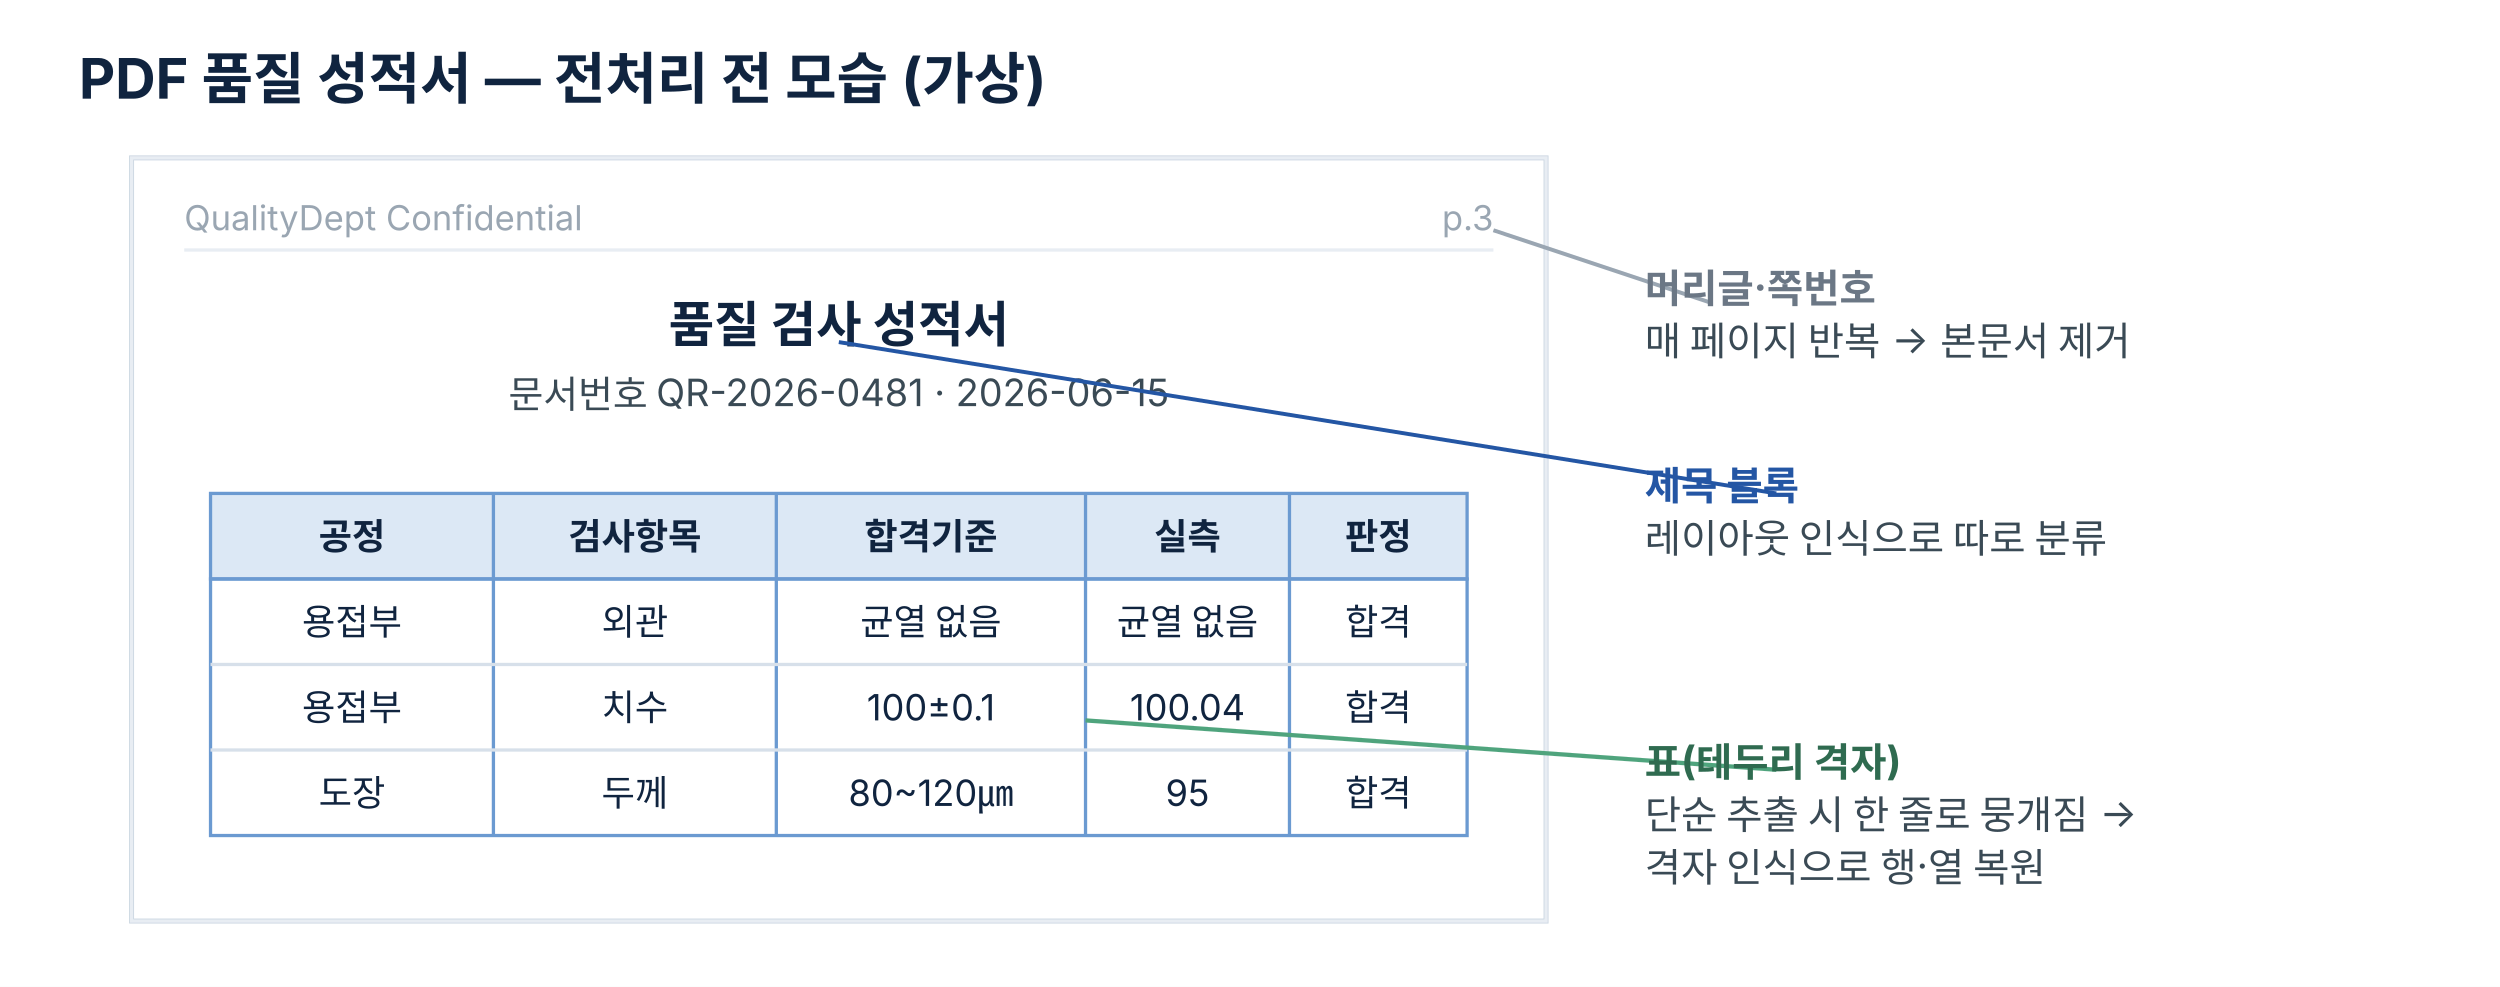
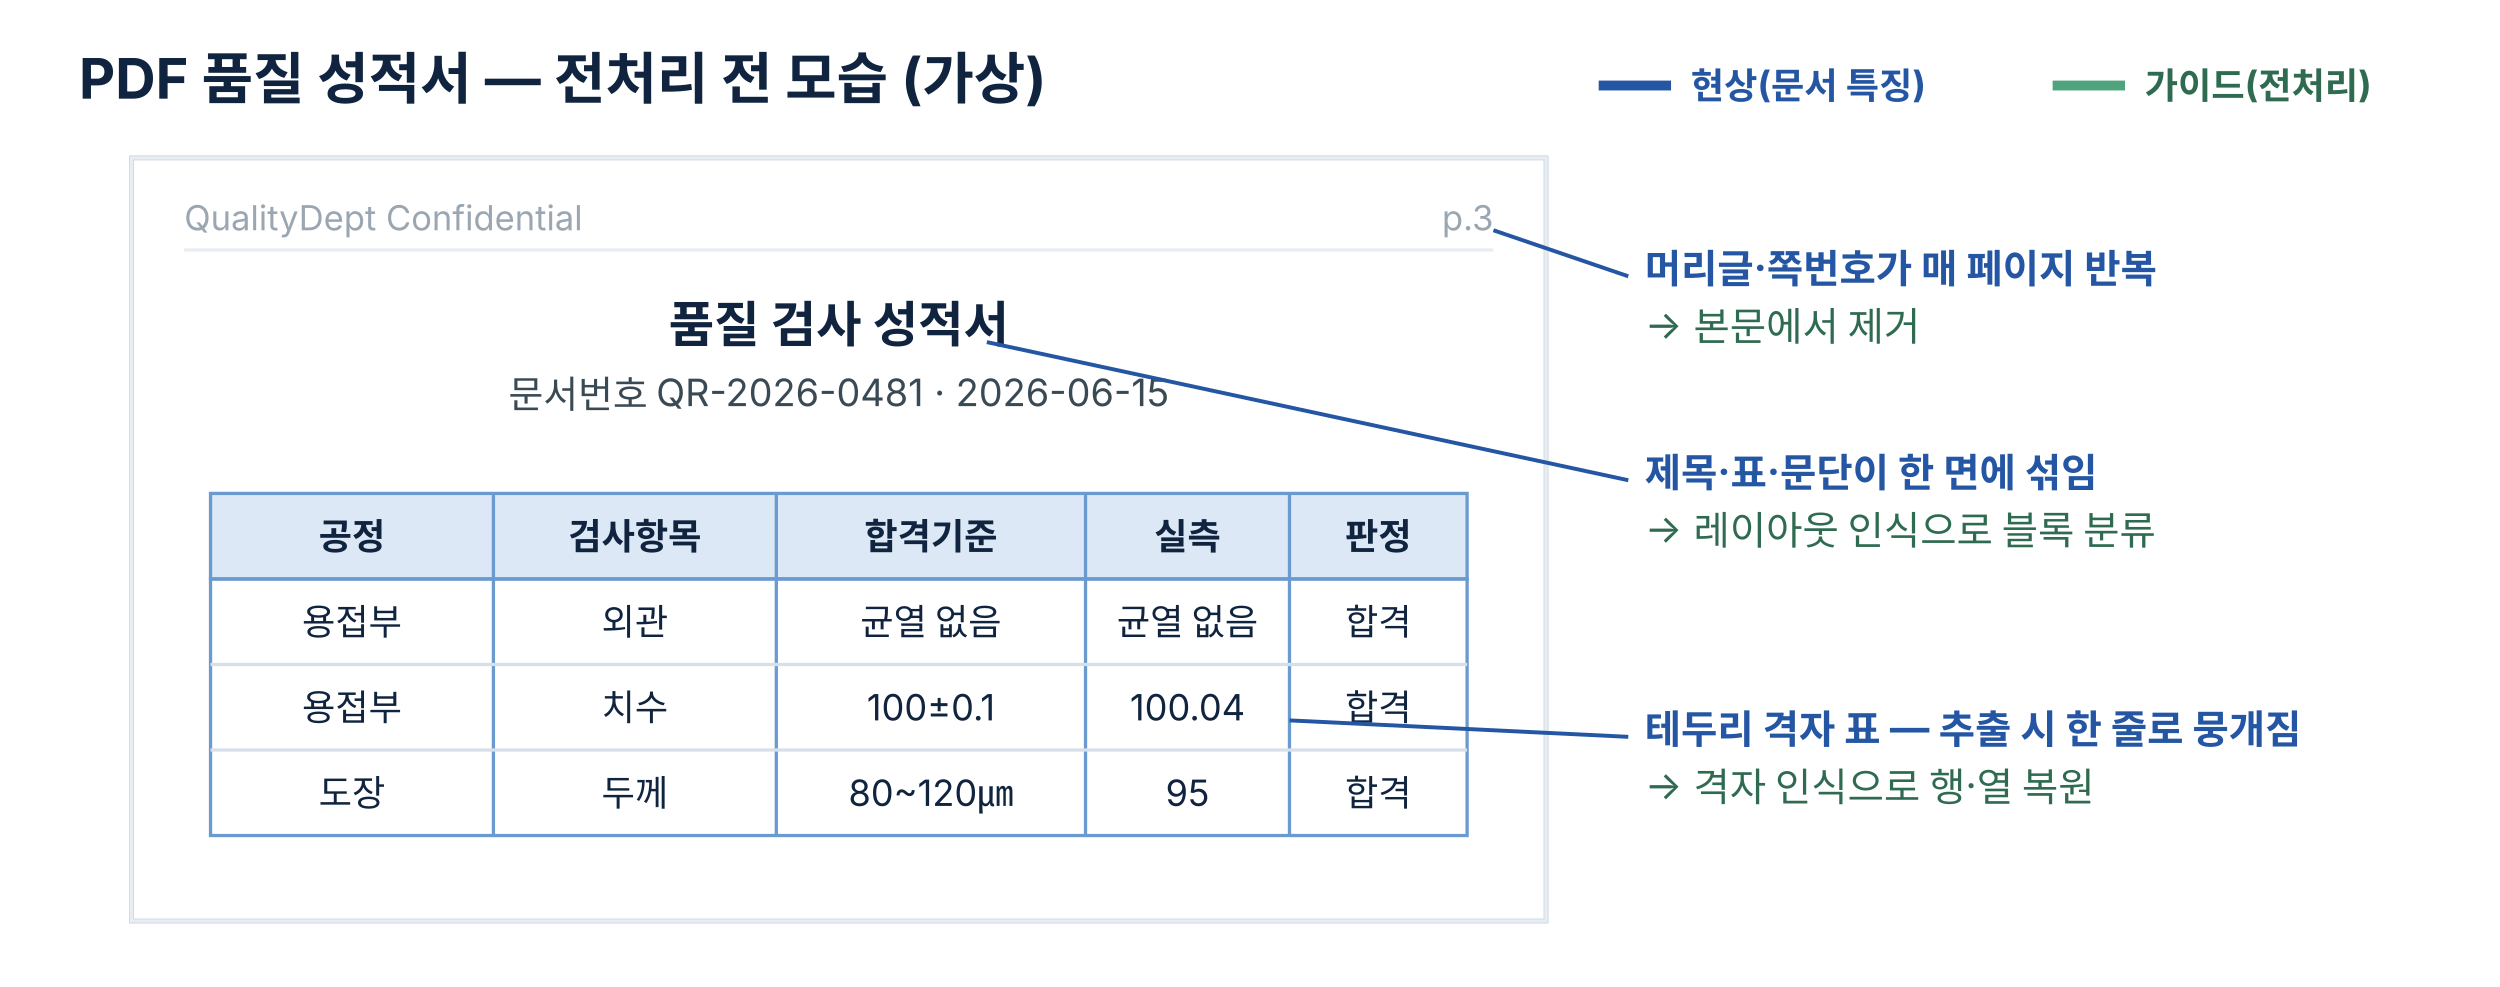
<svg xmlns="http://www.w3.org/2000/svg" viewBox="0 0 760 300" font-family="-apple-system, 'Malgun Gothic', 'Apple SD Gothic Neo', sans-serif">
  <rect width="760" height="300" fill="#ffffff" />
  <text x="24" y="30" font-size="17" font-weight="700" fill="#10243f">PDF 품질 성적서 — 전처리 전 모습 (가상)</text>
+   <g font-size="11" font-weight="700">
+     <line x1="486" y1="26" x2="508" y2="26" stroke="#2456A4" stroke-width="3" />
+     <text x="514" y="30" fill="#2456A4">현상(문서 특징)</text>
+     <line x1="624" y1="26" x2="646" y2="26" stroke="#4FA47D" stroke-width="3" />
+     <text x="652" y="30" fill="#2f6b50">가이드(전처리)</text>
+   </g>
  <rect x="40" y="48" width="430" height="232" fill="#ffffff" stroke="#c9d4e0" stroke-width="1.5" />
  <rect x="40" y="48" width="430" height="232" fill="none" stroke="#e8edf3" />
  <text x="56" y="70" font-size="10.5" fill="#9aa6b2">QualityDept Confidential</text>
  <text x="454" y="70" font-size="10.5" fill="#9aa6b2" text-anchor="end">p.3</text>
  <line x1="56" y1="76" x2="454" y2="76" stroke="#e8edf3" />
  <text x="255" y="104" font-size="15" font-weight="700" fill="#10243f" text-anchor="middle">품질 검사 성적서</text>
  <text x="255" y="124" font-size="11.5" fill="#3a4a55" text-anchor="middle">문서번호 QR-2026-0481 · 2026-06-15</text>
  <g font-size="11" fill="#10243f" text-anchor="middle">
    <rect x="64" y="150" width="382" height="26" fill="#DCE8F5" stroke="#6B9AD1" />
    <line x1="150" y1="150" x2="150" y2="254" stroke="#6B9AD1" />
    <line x1="236" y1="150" x2="236" y2="254" stroke="#6B9AD1" />
    <line x1="330" y1="150" x2="330" y2="254" stroke="#6B9AD1" />
    <line x1="392" y1="150" x2="392" y2="254" stroke="#6B9AD1" />
    <text x="107" y="167" font-weight="700">공정</text>
    <text x="193" y="167" font-weight="700">검사항목</text>
    <text x="283" y="167" font-weight="700">합격기준</text>
    <text x="361" y="167" font-weight="700">실측</text>
    <text x="419" y="167" font-weight="700">판정</text>
    <rect x="64" y="176" width="382" height="78" fill="none" stroke="#6B9AD1" />
    <line x1="64" y1="202" x2="446" y2="202" stroke="#d7e0ea" />
    <line x1="64" y1="228" x2="446" y2="228" stroke="#d7e0ea" />
    <g text-anchor="middle">
      <text x="107" y="193">용접부</text>
      <text x="193" y="193">외관</text>
      <text x="283" y="193">균열 없음</text>
      <text x="361" y="193">균열 없음</text>
      <text x="419" y="193">합격</text>
      <text x="107" y="219">용접부</text>
      <text x="193" y="219">치수</text>
      <text x="283" y="219">100±0.1</text>
      <text x="361" y="219">100.04</text>
      <text x="419" y="219">합격</text>
      <text x="107" y="245">도장</text>
      <text x="193" y="245">두께</text>
      <text x="283" y="245">80~120㎛</text>
      <text x="361" y="245">95</text>
      <text x="419" y="245">합격</text>
    </g>
  </g>
  <g font-size="12">
-     <line x1="454" y1="70" x2="520" y2="92" stroke="#9aa6b2" stroke-width="1.2" />
-     <text x="500" y="92" fill="#6b7785" font-weight="700">머리글·쪽번호</text>
-     <text x="500" y="108" fill="#3a4a55">매 페이지 반복 → 본문서 제거</text>
-     <line x1="255" y1="104" x2="540" y2="150" stroke="#2456A4" stroke-width="1.2" />
-     <text x="500" y="152" fill="#2456A4" font-weight="700">제목 블록</text>
-     <text x="500" y="168" fill="#3a4a55">레이아웃 인식으로 따로 분류</text>
-     <line x1="330" y1="219" x2="540" y2="234" stroke="#4FA47D" stroke-width="1.3" />
-     <text x="500" y="236" fill="#2f6b50" font-weight="700">표(테두리 격자)</text>
-     <text x="500" y="252" fill="#3a4a55">단순 추출 시 한 줄로 뭉개짐 →</text>
-     <text x="500" y="268" fill="#3a4a55">격자 인식으로 행·열 복원</text>
+     <line x1="454" y1="70" x2="495" y2="84" stroke="#2456A4" stroke-width="1.2" />
+     <text x="500" y="86" fill="#2456A4" font-weight="700">머리글·쪽번호가 매 페이지 반복</text>
+     <text x="500" y="103" fill="#2f6b50">→ 본문에서 제거</text>
+     <line x1="300" y1="104" x2="495" y2="146" stroke="#2456A4" stroke-width="1.2" />
+     <text x="500" y="148" fill="#2456A4" font-weight="700">제목·표·문단이 한 면에 섞임</text>
+     <text x="500" y="165" fill="#2f6b50">→ 레이아웃 인식으로 블록 분류</text>
+     <line x1="392" y1="219" x2="495" y2="224" stroke="#2456A4" stroke-width="1.2" />
+     <text x="500" y="226" fill="#2456A4" font-weight="700">테두리 격자 표 — 추출 시 한 줄로 뭉개짐</text>
+     <text x="500" y="243" fill="#2f6b50">→ 격자 인식으로 행·열 복원</text>
  </g>
</svg>
